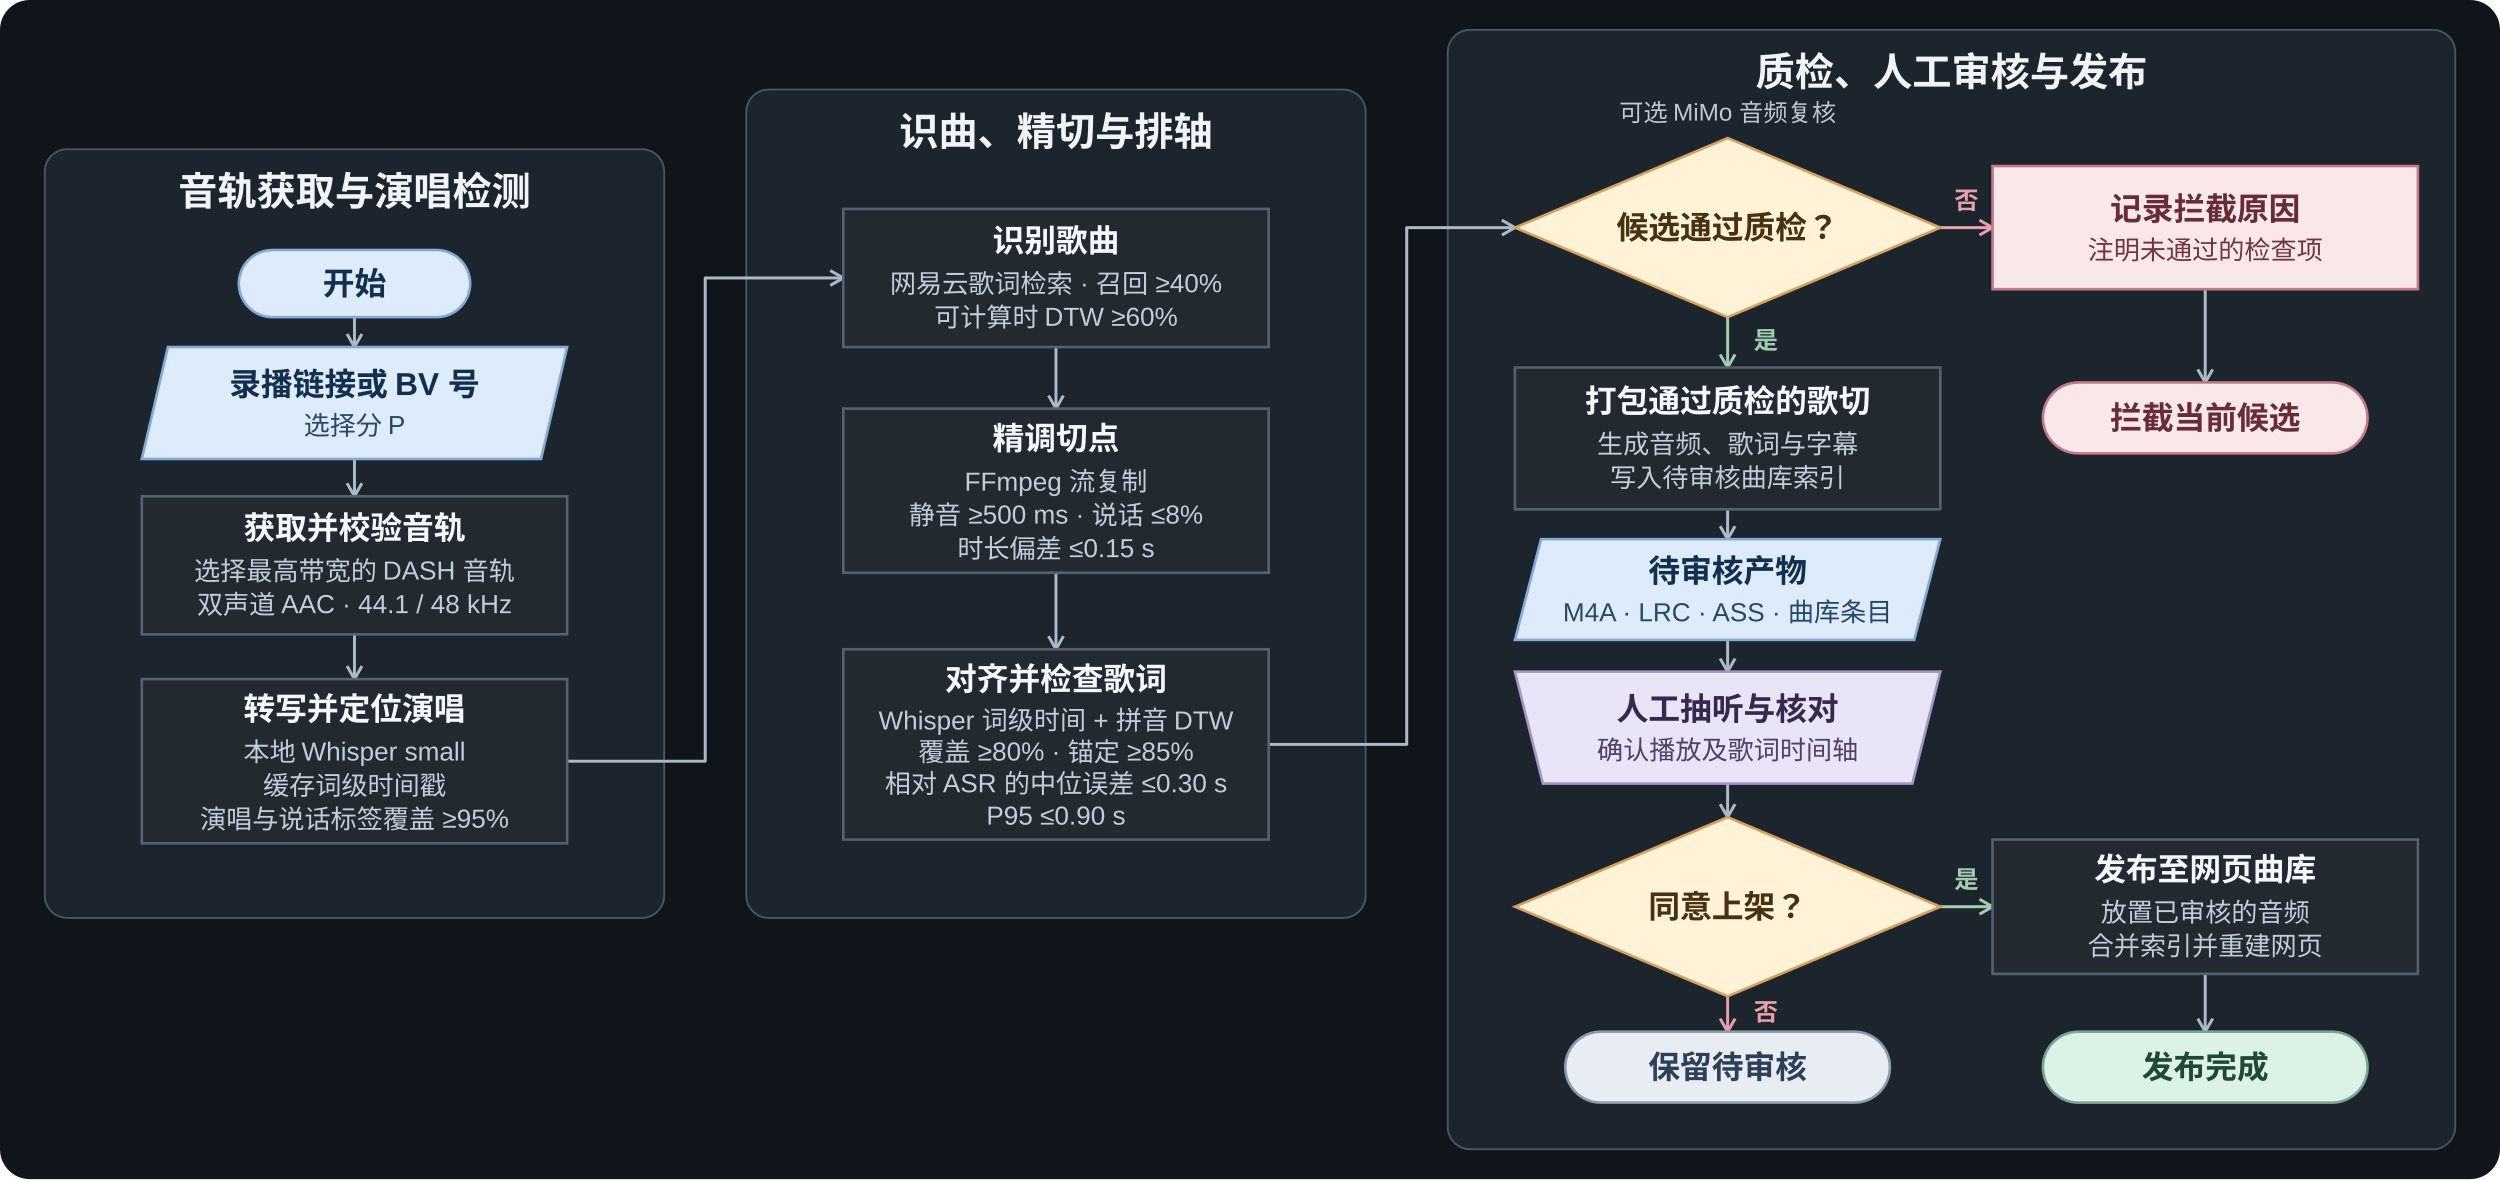
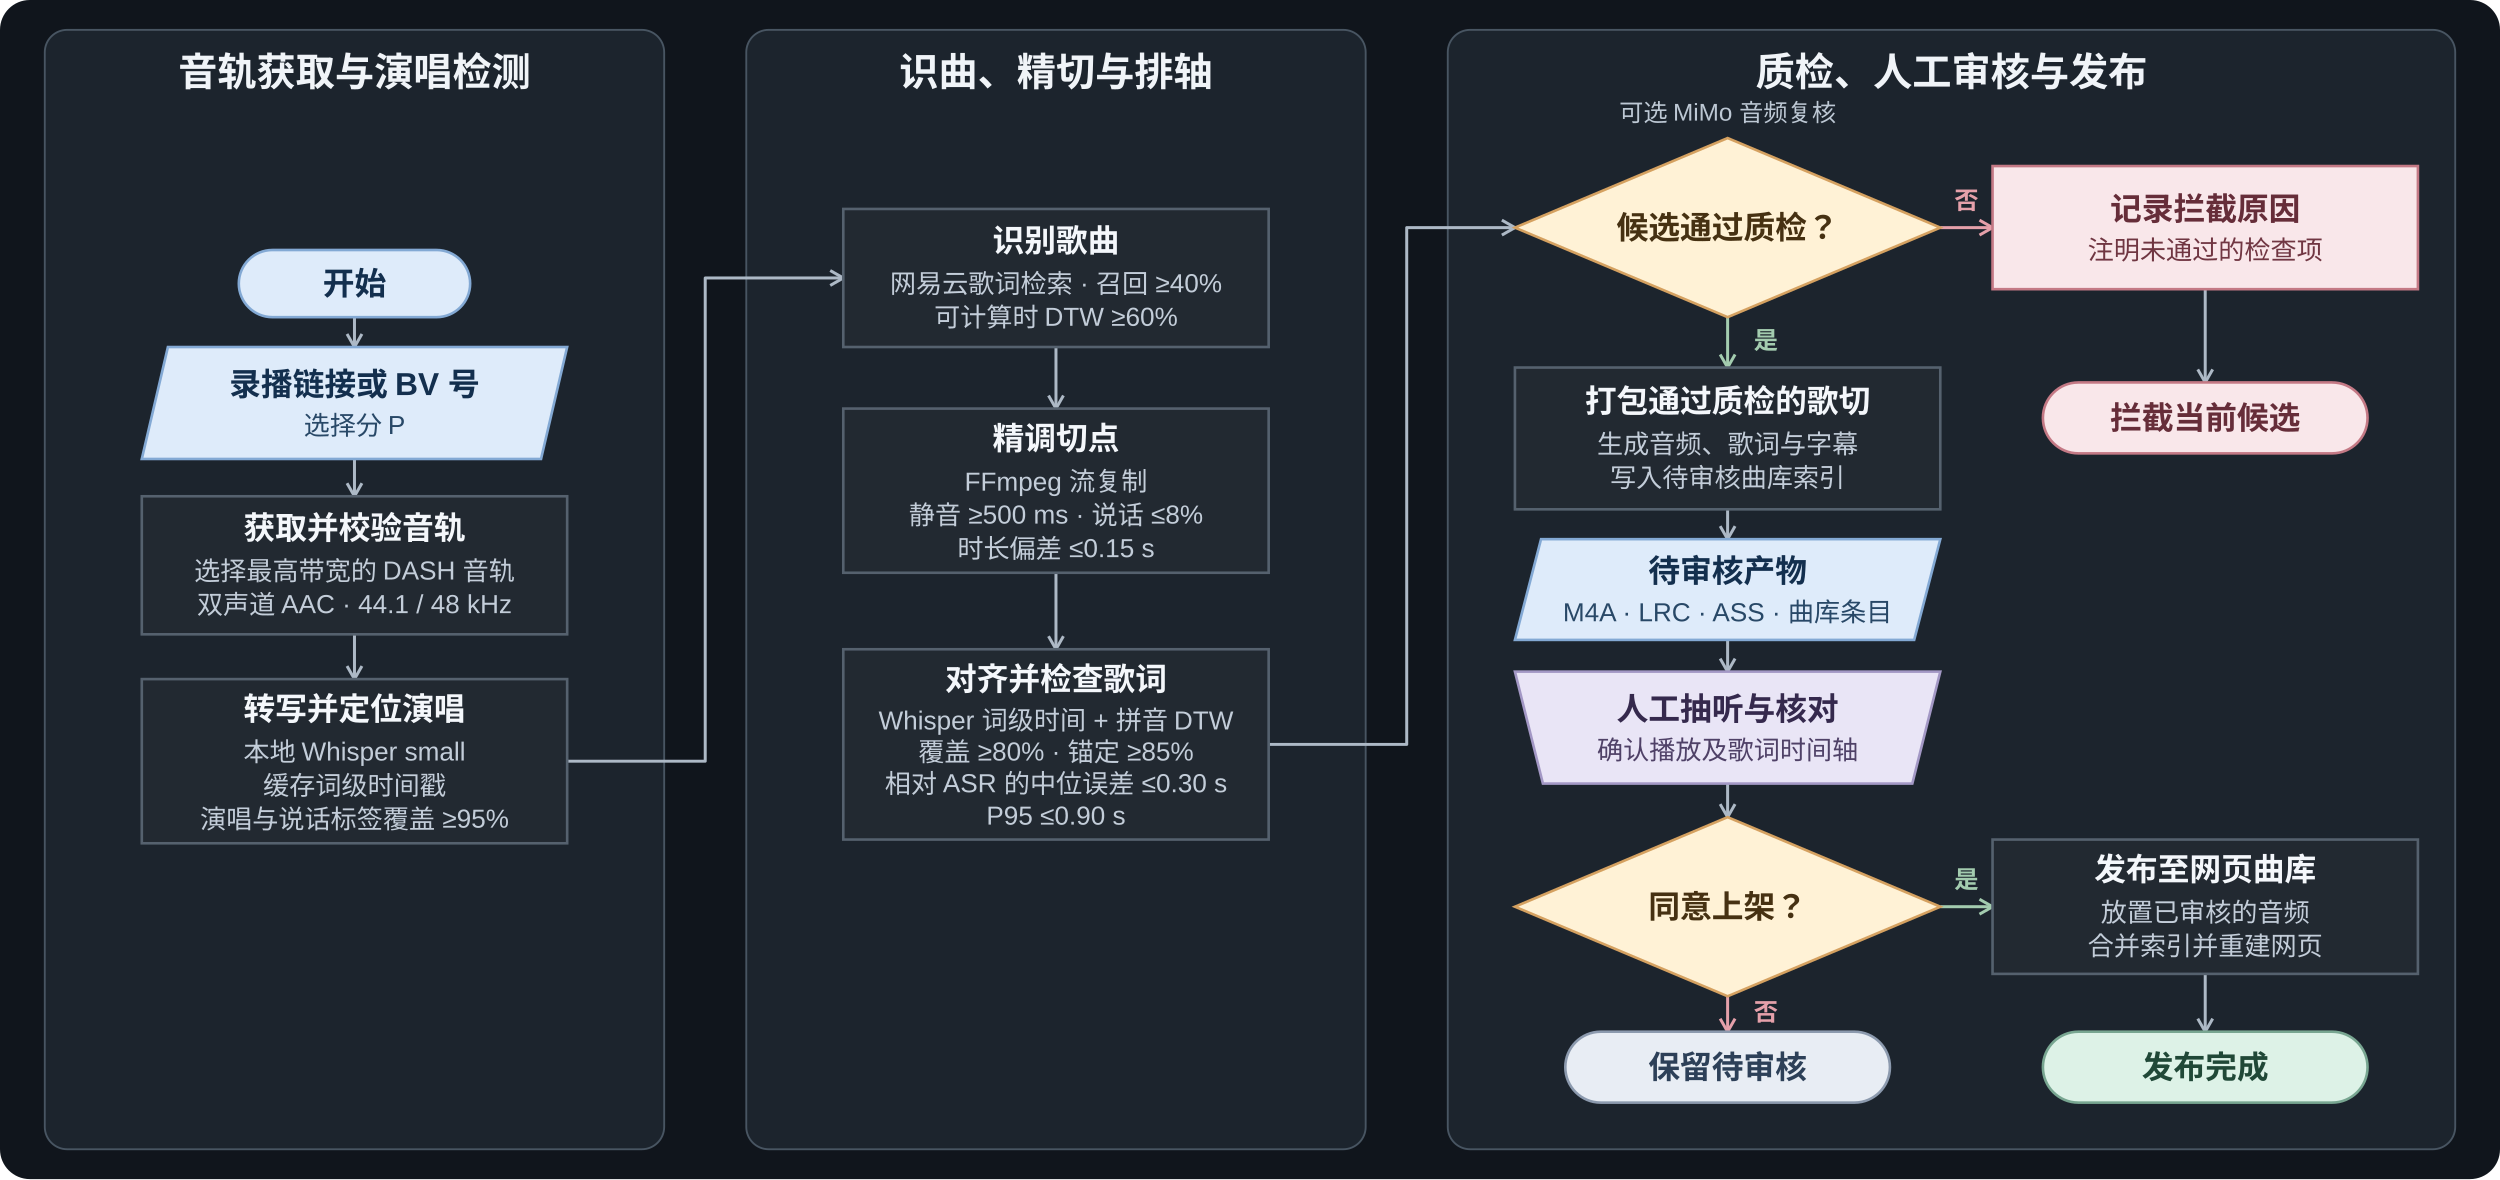
<svg xmlns="http://www.w3.org/2000/svg" width="1340" height="632" viewBox="0 0 1340 632" role="img" aria-labelledby="title description" font-family="Arial, PingFang SC, Microsoft YaHei, sans-serif">
  <rect width="1340" height="632" rx="16" fill="#10151c" />
  <g id="phase-1">
-     <rect x="24" y="80" width="332" height="412" rx="12" fill="#1c242d" stroke="#485562" />
-     <text x="190" y="110" fill="#f0f4f8" font-size="21" font-weight="700" text-anchor="middle">音轨获取与演唱检测</text>
+     <rect x="24" y="16" width="332" height="600" rx="12" fill="#1c242d" stroke="#485562" />
+     <text x="190" y="46" fill="#f0f4f8" font-size="21" font-weight="700" text-anchor="middle">音轨获取与演唱检测</text>
  </g>
  <g id="phase-2">
-     <rect x="400" y="48" width="332" height="444" rx="12" fill="#1c242d" stroke="#485562" />
-     <text x="566" y="78" fill="#f0f4f8" font-size="21" font-weight="700" text-anchor="middle">识曲、精切与排轴</text>
+     <rect x="400" y="16" width="332" height="600" rx="12" fill="#1c242d" stroke="#485562" />
+     <text x="566" y="46" fill="#f0f4f8" font-size="21" font-weight="700" text-anchor="middle">识曲、精切与排轴</text>
  </g>
  <g id="phase-3">
    <rect x="776" y="16" width="540" height="600" rx="12" fill="#1c242d" stroke="#485562" />
    <text x="1046" y="46" fill="#f0f4f8" font-size="21" font-weight="700" text-anchor="middle">质检、人工审核与发布</text>
  </g>
  <text x="926" y="65" fill="#bdc8d4" font-size="13" font-weight="400" text-anchor="middle">可选 MiMo 音频复核</text>
  <g id="flow-lines">
    <g data-from="start" data-to="source">
      <polyline points="190,170 190,186" fill="none" stroke="#adb9c6" stroke-width="1.6" stroke-linejoin="round" />
      <polyline points="186,179 190,186 194,179" fill="none" stroke="#adb9c6" stroke-width="1.6" stroke-linejoin="round" />
    </g>
    <g data-from="source" data-to="audio">
      <polyline points="190,246 190,266" fill="none" stroke="#adb9c6" stroke-width="1.6" stroke-linejoin="round" />
      <polyline points="186,259 190,266 194,259" fill="none" stroke="#adb9c6" stroke-width="1.6" stroke-linejoin="round" />
    </g>
    <g data-from="audio" data-to="transcribe">
      <polyline points="190,340 190,364" fill="none" stroke="#adb9c6" stroke-width="1.6" stroke-linejoin="round" />
      <polyline points="186,357 190,364 194,357" fill="none" stroke="#adb9c6" stroke-width="1.6" stroke-linejoin="round" />
    </g>
    <g data-from="transcribe" data-to="identify">
      <polyline points="304,408 378,408 378,149 452,149" fill="none" stroke="#adb9c6" stroke-width="1.6" stroke-linejoin="round" />
      <polyline points="445,145 452,149 445,153" fill="none" stroke="#adb9c6" stroke-width="1.6" stroke-linejoin="round" />
    </g>
    <g data-from="identify" data-to="cut">
      <polyline points="566,186 566,219" fill="none" stroke="#adb9c6" stroke-width="1.6" stroke-linejoin="round" />
      <polyline points="562,212 566,219 570,212" fill="none" stroke="#adb9c6" stroke-width="1.6" stroke-linejoin="round" />
    </g>
    <g data-from="cut" data-to="align">
      <polyline points="566,307 566,348" fill="none" stroke="#adb9c6" stroke-width="1.6" stroke-linejoin="round" />
      <polyline points="562,341 566,348 570,341" fill="none" stroke="#adb9c6" stroke-width="1.6" stroke-linejoin="round" />
    </g>
    <g data-from="align" data-to="quality">
      <polyline points="680,399 754,399 754,122 812,122" fill="none" stroke="#adb9c6" stroke-width="1.6" stroke-linejoin="round" />
      <polyline points="805,118 812,122 805,126" fill="none" stroke="#adb9c6" stroke-width="1.6" stroke-linejoin="round" />
    </g>
    <g data-from="quality" data-to="reject-log">
      <polyline points="1040,122 1068,122" fill="none" stroke="#e5a0aa" stroke-width="1.6" stroke-linejoin="round" />
      <polyline points="1061,118 1068,122 1061,126" fill="none" stroke="#e5a0aa" stroke-width="1.6" stroke-linejoin="round" />
      <text x="1054" y="112" fill="#e5a0aa" font-size="13" font-weight="700" text-anchor="middle">否</text>
    </g>
    <g data-from="reject-log" data-to="rejected">
      <polyline points="1182,155 1182,205" fill="none" stroke="#adb9c6" stroke-width="1.6" stroke-linejoin="round" />
      <polyline points="1178,198 1182,205 1186,198" fill="none" stroke="#adb9c6" stroke-width="1.6" stroke-linejoin="round" />
    </g>
    <g data-from="quality" data-to="package">
      <polyline points="926,170 926,197" fill="none" stroke="#a3ccaf" stroke-width="1.6" stroke-linejoin="round" />
      <polyline points="922,190 926,197 930,190" fill="none" stroke="#a3ccaf" stroke-width="1.6" stroke-linejoin="round" />
      <text x="940" y="187" fill="#a3ccaf" font-size="13" font-weight="700" text-anchor="start">是</text>
    </g>
    <g data-from="package" data-to="files">
      <polyline points="926,273 926,289" fill="none" stroke="#adb9c6" stroke-width="1.6" stroke-linejoin="round" />
      <polyline points="922,282 926,289 930,282" fill="none" stroke="#adb9c6" stroke-width="1.6" stroke-linejoin="round" />
    </g>
    <g data-from="files" data-to="review">
      <polyline points="926,343 926,360" fill="none" stroke="#adb9c6" stroke-width="1.6" stroke-linejoin="round" />
      <polyline points="922,353 926,360 930,353" fill="none" stroke="#adb9c6" stroke-width="1.6" stroke-linejoin="round" />
    </g>
    <g data-from="review" data-to="approval">
      <polyline points="926,420 926,438" fill="none" stroke="#adb9c6" stroke-width="1.6" stroke-linejoin="round" />
      <polyline points="922,431 926,438 930,431" fill="none" stroke="#adb9c6" stroke-width="1.6" stroke-linejoin="round" />
    </g>
    <g data-from="approval" data-to="held">
      <polyline points="926,534 926,553" fill="none" stroke="#e5a0aa" stroke-width="1.6" stroke-linejoin="round" />
      <polyline points="922,546 926,553 930,546" fill="none" stroke="#e5a0aa" stroke-width="1.6" stroke-linejoin="round" />
      <text x="940" y="547" fill="#e5a0aa" font-size="13" font-weight="700" text-anchor="start">否</text>
    </g>
    <g data-from="approval" data-to="publish">
      <polyline points="1040,486 1068,486" fill="none" stroke="#a3ccaf" stroke-width="1.6" stroke-linejoin="round" />
      <polyline points="1061,482 1068,486 1061,490" fill="none" stroke="#a3ccaf" stroke-width="1.6" stroke-linejoin="round" />
      <text x="1054" y="476" fill="#a3ccaf" font-size="13" font-weight="700" text-anchor="middle">是</text>
    </g>
    <g data-from="publish" data-to="published">
      <polyline points="1182,522 1182,553" fill="none" stroke="#adb9c6" stroke-width="1.6" stroke-linejoin="round" />
      <polyline points="1178,546 1182,553 1186,546" fill="none" stroke="#adb9c6" stroke-width="1.6" stroke-linejoin="round" />
    </g>
  </g>
  <g id="start" data-symbol="terminal">
    <rect x="128" y="134" width="124" height="36" rx="18" fill="#deebfa" stroke="#83a9d4" stroke-width="1.4" />
    <text x="190" y="158" fill="#132f4e" font-size="17" font-weight="700" text-anchor="middle">开始</text>
  </g>
  <g id="source" data-symbol="data">
    <polygon points="90,186 304,186 290,246 76,246" fill="#deebfa" stroke="#83a9d4" stroke-width="1.4" />
    <text x="190" y="212" fill="#132f4e" font-size="17" font-weight="700" text-anchor="middle">录播链接或 BV 号</text>
    <text x="190" y="233" fill="#284867" font-size="14" font-weight="400" text-anchor="middle">选择分 P</text>
  </g>
  <g id="audio" data-symbol="process">
    <rect x="76" y="266" width="228" height="74" rx="0" fill="#222931" stroke="#55616e" stroke-width="1.4" />
    <text x="190" y="289" fill="#f4f7fb" font-size="17" font-weight="700" text-anchor="middle">获取并校验音轨</text>
    <text x="190" y="311" fill="#c3cdd9" font-size="14" font-weight="400" text-anchor="middle">选择最高带宽的 DASH 音轨</text>
    <text x="190" y="329" fill="#c3cdd9" font-size="14" font-weight="400" text-anchor="middle">双声道 AAC · 44.1 / 48 kHz</text>
  </g>
  <g id="transcribe" data-symbol="process">
    <rect x="76" y="364" width="228" height="88" rx="0" fill="#222931" stroke="#55616e" stroke-width="1.4" />
    <text x="190" y="386" fill="#f4f7fb" font-size="17" font-weight="700" text-anchor="middle">转写并定位演唱</text>
    <text x="190" y="408" fill="#c3cdd9" font-size="14" font-weight="400" text-anchor="middle">本地 Whisper small</text>
    <text x="190" y="426" fill="#c3cdd9" font-size="14" font-weight="400" text-anchor="middle">缓存词级时间戳</text>
    <text x="190" y="444" fill="#c3cdd9" font-size="14" font-weight="400" text-anchor="middle">演唱与说话标签覆盖 ≥95%</text>
  </g>
  <g id="identify" data-symbol="process">
    <rect x="452" y="112" width="228" height="74" rx="0" fill="#222931" stroke="#55616e" stroke-width="1.4" />
    <text x="566" y="135" fill="#f4f7fb" font-size="17" font-weight="700" text-anchor="middle">识别歌曲</text>
    <text x="566" y="157" fill="#c3cdd9" font-size="14" font-weight="400" text-anchor="middle">网易云歌词检索 · 召回 ≥40%</text>
    <text x="566" y="175" fill="#c3cdd9" font-size="14" font-weight="400" text-anchor="middle">可计算时 DTW ≥60%</text>
  </g>
  <g id="cut" data-symbol="process">
    <rect x="452" y="219" width="228" height="88" rx="0" fill="#222931" stroke="#55616e" stroke-width="1.4" />
    <text x="566" y="241" fill="#f4f7fb" font-size="17" font-weight="700" text-anchor="middle">精调切点</text>
    <text x="566" y="263" fill="#c3cdd9" font-size="14" font-weight="400" text-anchor="middle">FFmpeg 流复制</text>
    <text x="566" y="281" fill="#c3cdd9" font-size="14" font-weight="400" text-anchor="middle">静音 ≥500 ms · 说话 ≤8%</text>
    <text x="566" y="299" fill="#c3cdd9" font-size="14" font-weight="400" text-anchor="middle">时长偏差 ≤0.15 s</text>
  </g>
  <g id="align" data-symbol="process">
    <rect x="452" y="348" width="228" height="102" rx="0" fill="#222931" stroke="#55616e" stroke-width="1.4" />
    <text x="566" y="370" fill="#f4f7fb" font-size="17" font-weight="700" text-anchor="middle">对齐并检查歌词</text>
    <text x="566" y="391" fill="#c3cdd9" font-size="14" font-weight="400" text-anchor="middle">Whisper 词级时间 + 拼音 DTW</text>
    <text x="566" y="408" fill="#c3cdd9" font-size="14" font-weight="400" text-anchor="middle">覆盖 ≥80% · 锚定 ≥85%</text>
    <text x="566" y="425" fill="#c3cdd9" font-size="14" font-weight="400" text-anchor="middle">相对 ASR 的中位误差 ≤0.30 s</text>
    <text x="566" y="442" fill="#c3cdd9" font-size="14" font-weight="400" text-anchor="middle">P95 ≤0.90 s</text>
  </g>
  <g id="quality" data-symbol="decision">
    <polygon points="926,74 1040,122 926,170 812,122" fill="#fff2d6" stroke="#d5a160" stroke-width="1.4" />
    <text x="926" y="128" fill="#463112" font-size="17" font-weight="700" text-anchor="middle">候选通过质检？</text>
  </g>
  <g id="reject-log" data-symbol="process">
    <rect x="1068" y="89" width="228" height="66" rx="0" fill="#f9e7ea" stroke="#c47985" stroke-width="1.4" />
    <text x="1182" y="118" fill="#662d39" font-size="17" font-weight="700" text-anchor="middle">记录拦截原因</text>
    <text x="1182" y="139" fill="#703642" font-size="14" font-weight="400" text-anchor="middle">注明未通过的检查项</text>
  </g>
  <g id="rejected" data-symbol="terminal">
    <rect x="1095" y="205" width="174" height="38" rx="19" fill="#f9e7ea" stroke="#c47985" stroke-width="1.4" />
    <text x="1182" y="230" fill="#662d39" font-size="17" font-weight="700" text-anchor="middle">拦截当前候选</text>
  </g>
  <g id="package" data-symbol="process">
    <rect x="812" y="197" width="228" height="76" rx="0" fill="#222931" stroke="#55616e" stroke-width="1.4" />
    <text x="926" y="221" fill="#f4f7fb" font-size="17" font-weight="700" text-anchor="middle">打包通过质检的歌切</text>
    <text x="926" y="243" fill="#c3cdd9" font-size="14" font-weight="400" text-anchor="middle">生成音频、歌词与字幕</text>
    <text x="926" y="261" fill="#c3cdd9" font-size="14" font-weight="400" text-anchor="middle">写入待审核曲库索引</text>
  </g>
  <g id="files" data-symbol="data">
    <polygon points="826,289 1040,289 1026,343 812,343" fill="#deebfa" stroke="#83a9d4" stroke-width="1.4" />
    <text x="926" y="312" fill="#132f4e" font-size="17" font-weight="700" text-anchor="middle">待审核产物</text>
    <text x="926" y="333" fill="#284867" font-size="14" font-weight="400" text-anchor="middle">M4A · LRC · ASS · 曲库条目</text>
  </g>
  <g id="review" data-symbol="manual">
    <polygon points="812,360 1040,360 1025,420 827,420" fill="#e9e5f6" stroke="#a398c5" stroke-width="1.4" />
    <text x="926" y="386" fill="#35294d" font-size="17" font-weight="700" text-anchor="middle">人工抽听与核对</text>
    <text x="926" y="407" fill="#4f4167" font-size="14" font-weight="400" text-anchor="middle">确认播放及歌词时间轴</text>
  </g>
  <g id="approval" data-symbol="decision">
    <polygon points="926,438 1040,486 926,534 812,486" fill="#fff2d6" stroke="#d5a160" stroke-width="1.4" />
    <text x="926" y="492" fill="#463112" font-size="17" font-weight="700" text-anchor="middle">同意上架？</text>
  </g>
  <g id="held" data-symbol="terminal">
    <rect x="839" y="553" width="174" height="38" rx="19" fill="#e8edf4" stroke="#8c9aae" stroke-width="1.4" />
    <text x="926" y="578" fill="#2d4058" font-size="17" font-weight="700" text-anchor="middle">保留待审核</text>
  </g>
  <g id="publish" data-symbol="process">
    <rect x="1068" y="450" width="228" height="72" rx="0" fill="#222931" stroke="#55616e" stroke-width="1.4" />
    <text x="1182" y="472" fill="#f4f7fb" font-size="17" font-weight="700" text-anchor="middle">发布至网页曲库</text>
    <text x="1182" y="494" fill="#c3cdd9" font-size="14" font-weight="400" text-anchor="middle">放置已审核的音频</text>
    <text x="1182" y="512" fill="#c3cdd9" font-size="14" font-weight="400" text-anchor="middle">合并索引并重建网页</text>
  </g>
  <g id="published" data-symbol="terminal">
    <rect x="1095" y="553" width="174" height="38" rx="19" fill="#ddf2e7" stroke="#78a691" stroke-width="1.4" />
    <text x="1182" y="578" fill="#204837" font-size="17" font-weight="700" text-anchor="middle">发布完成</text>
  </g>
</svg>
